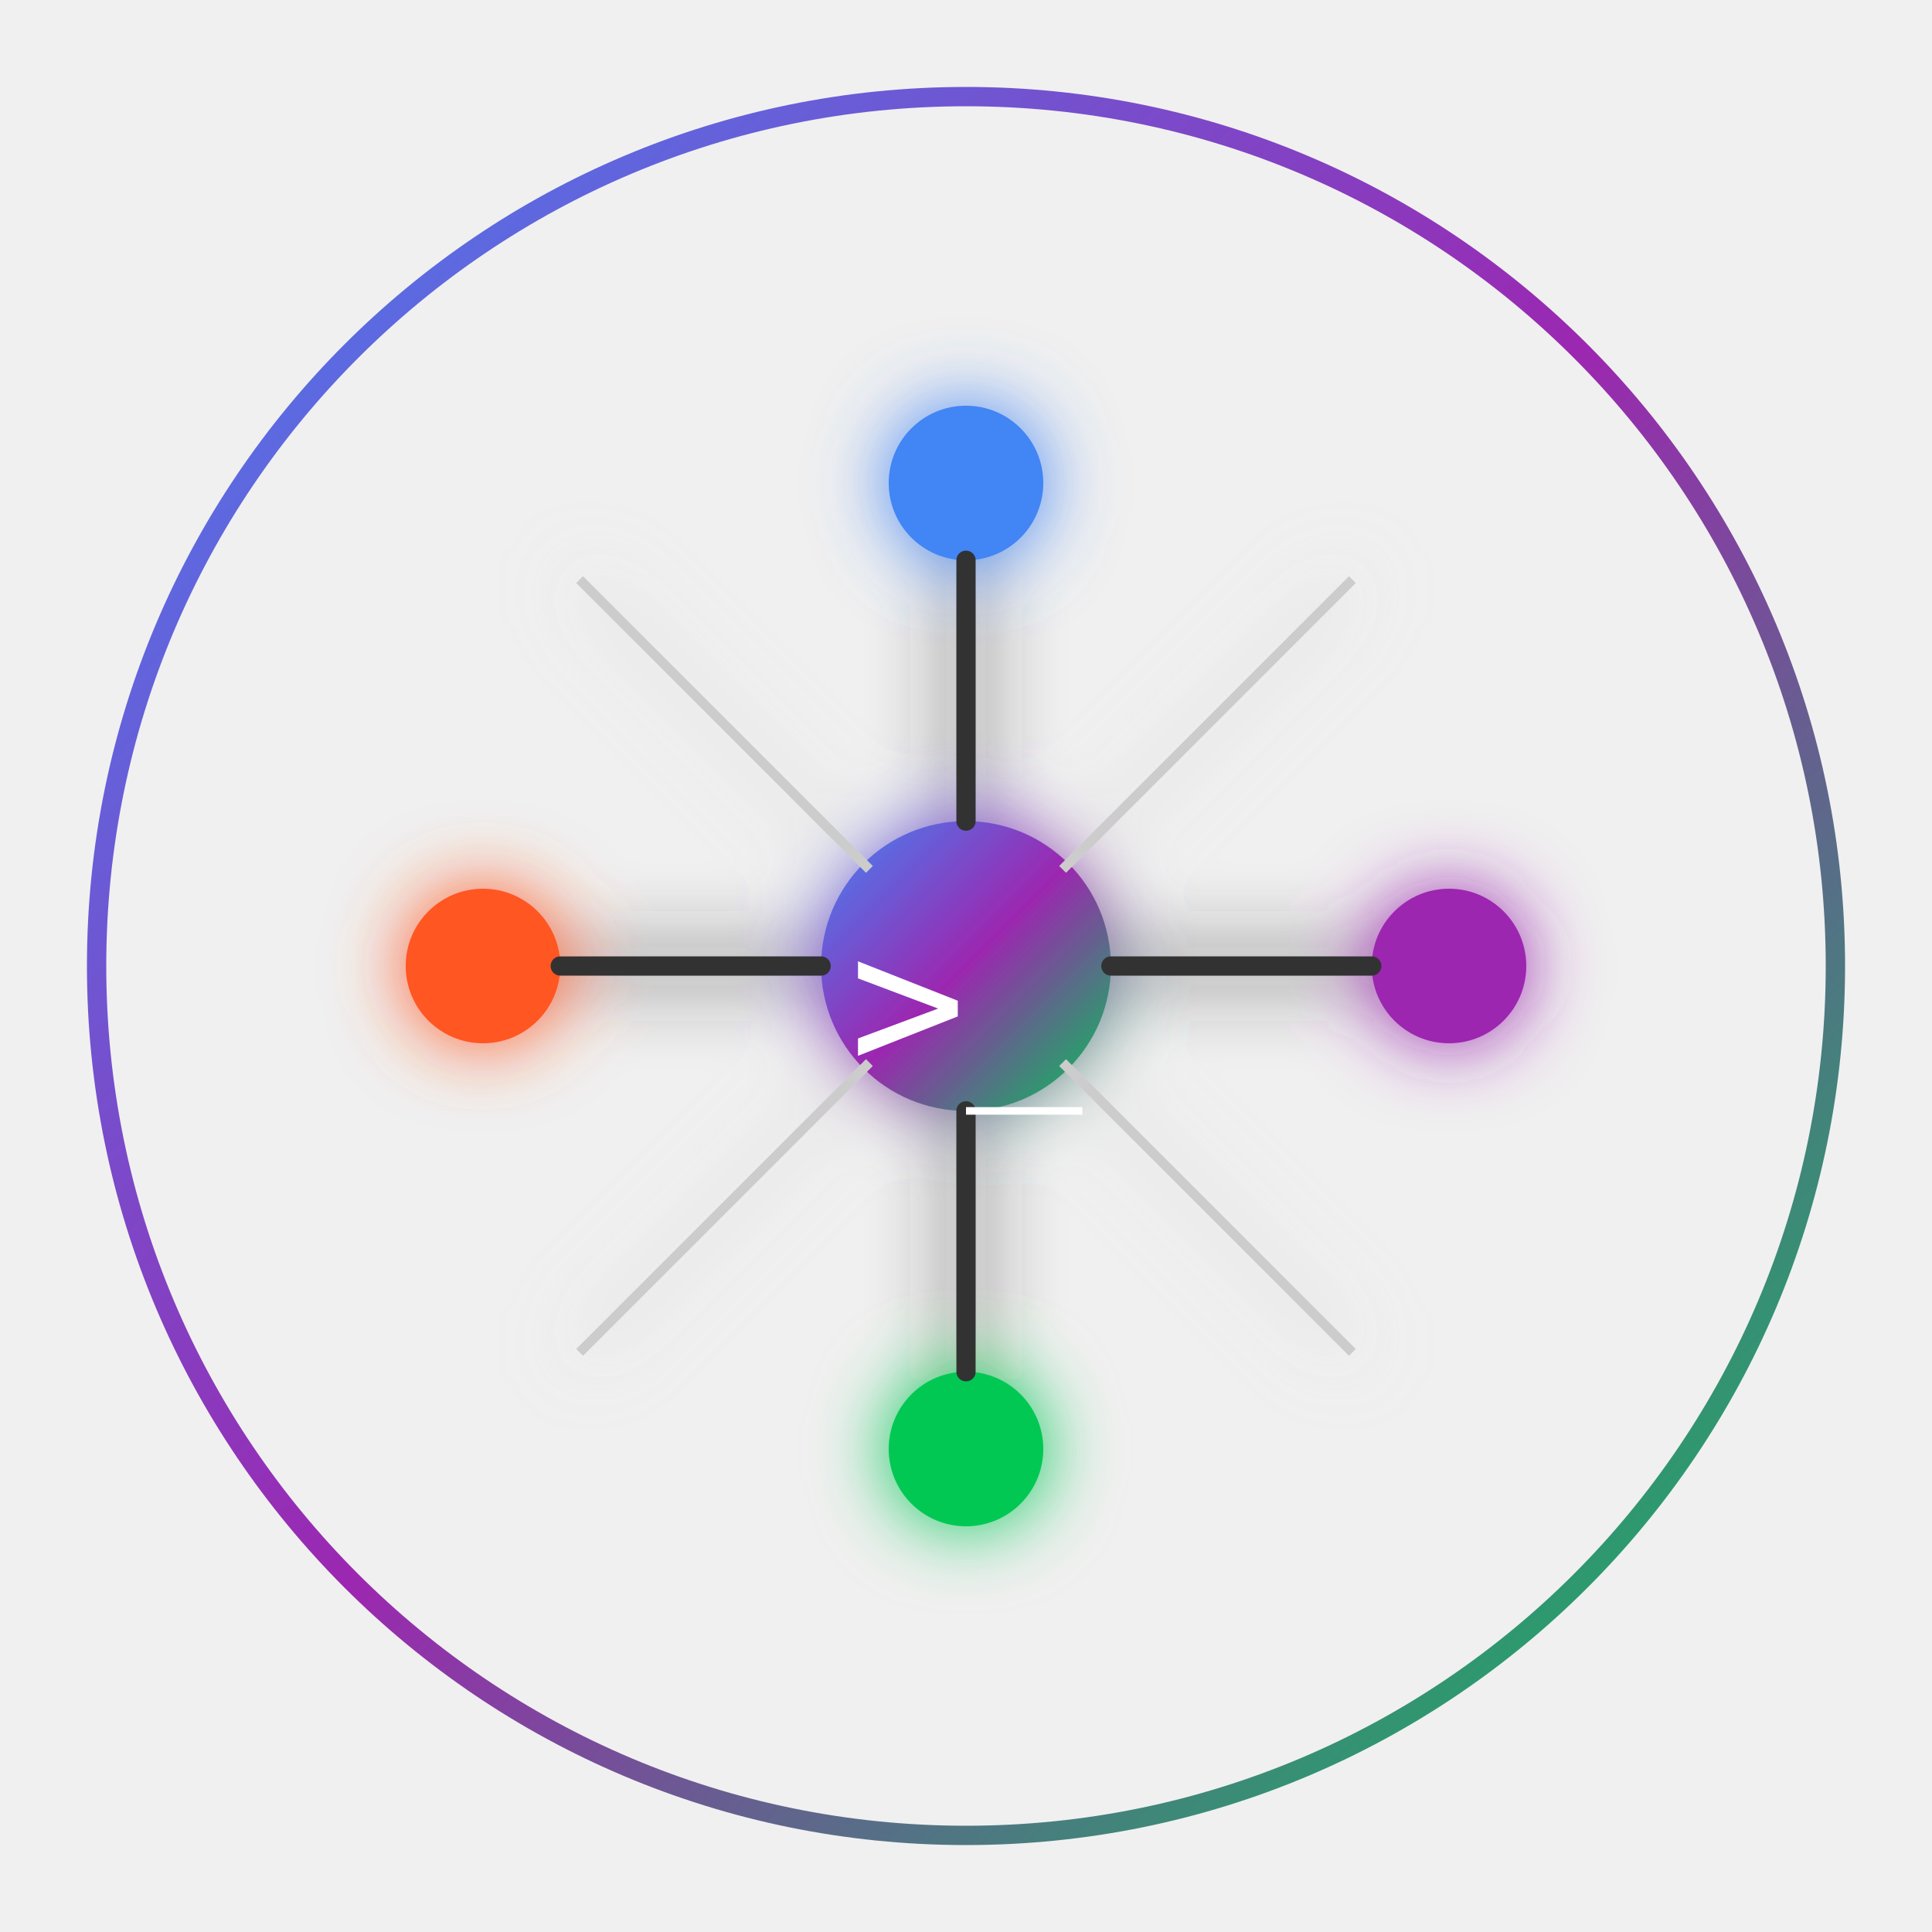
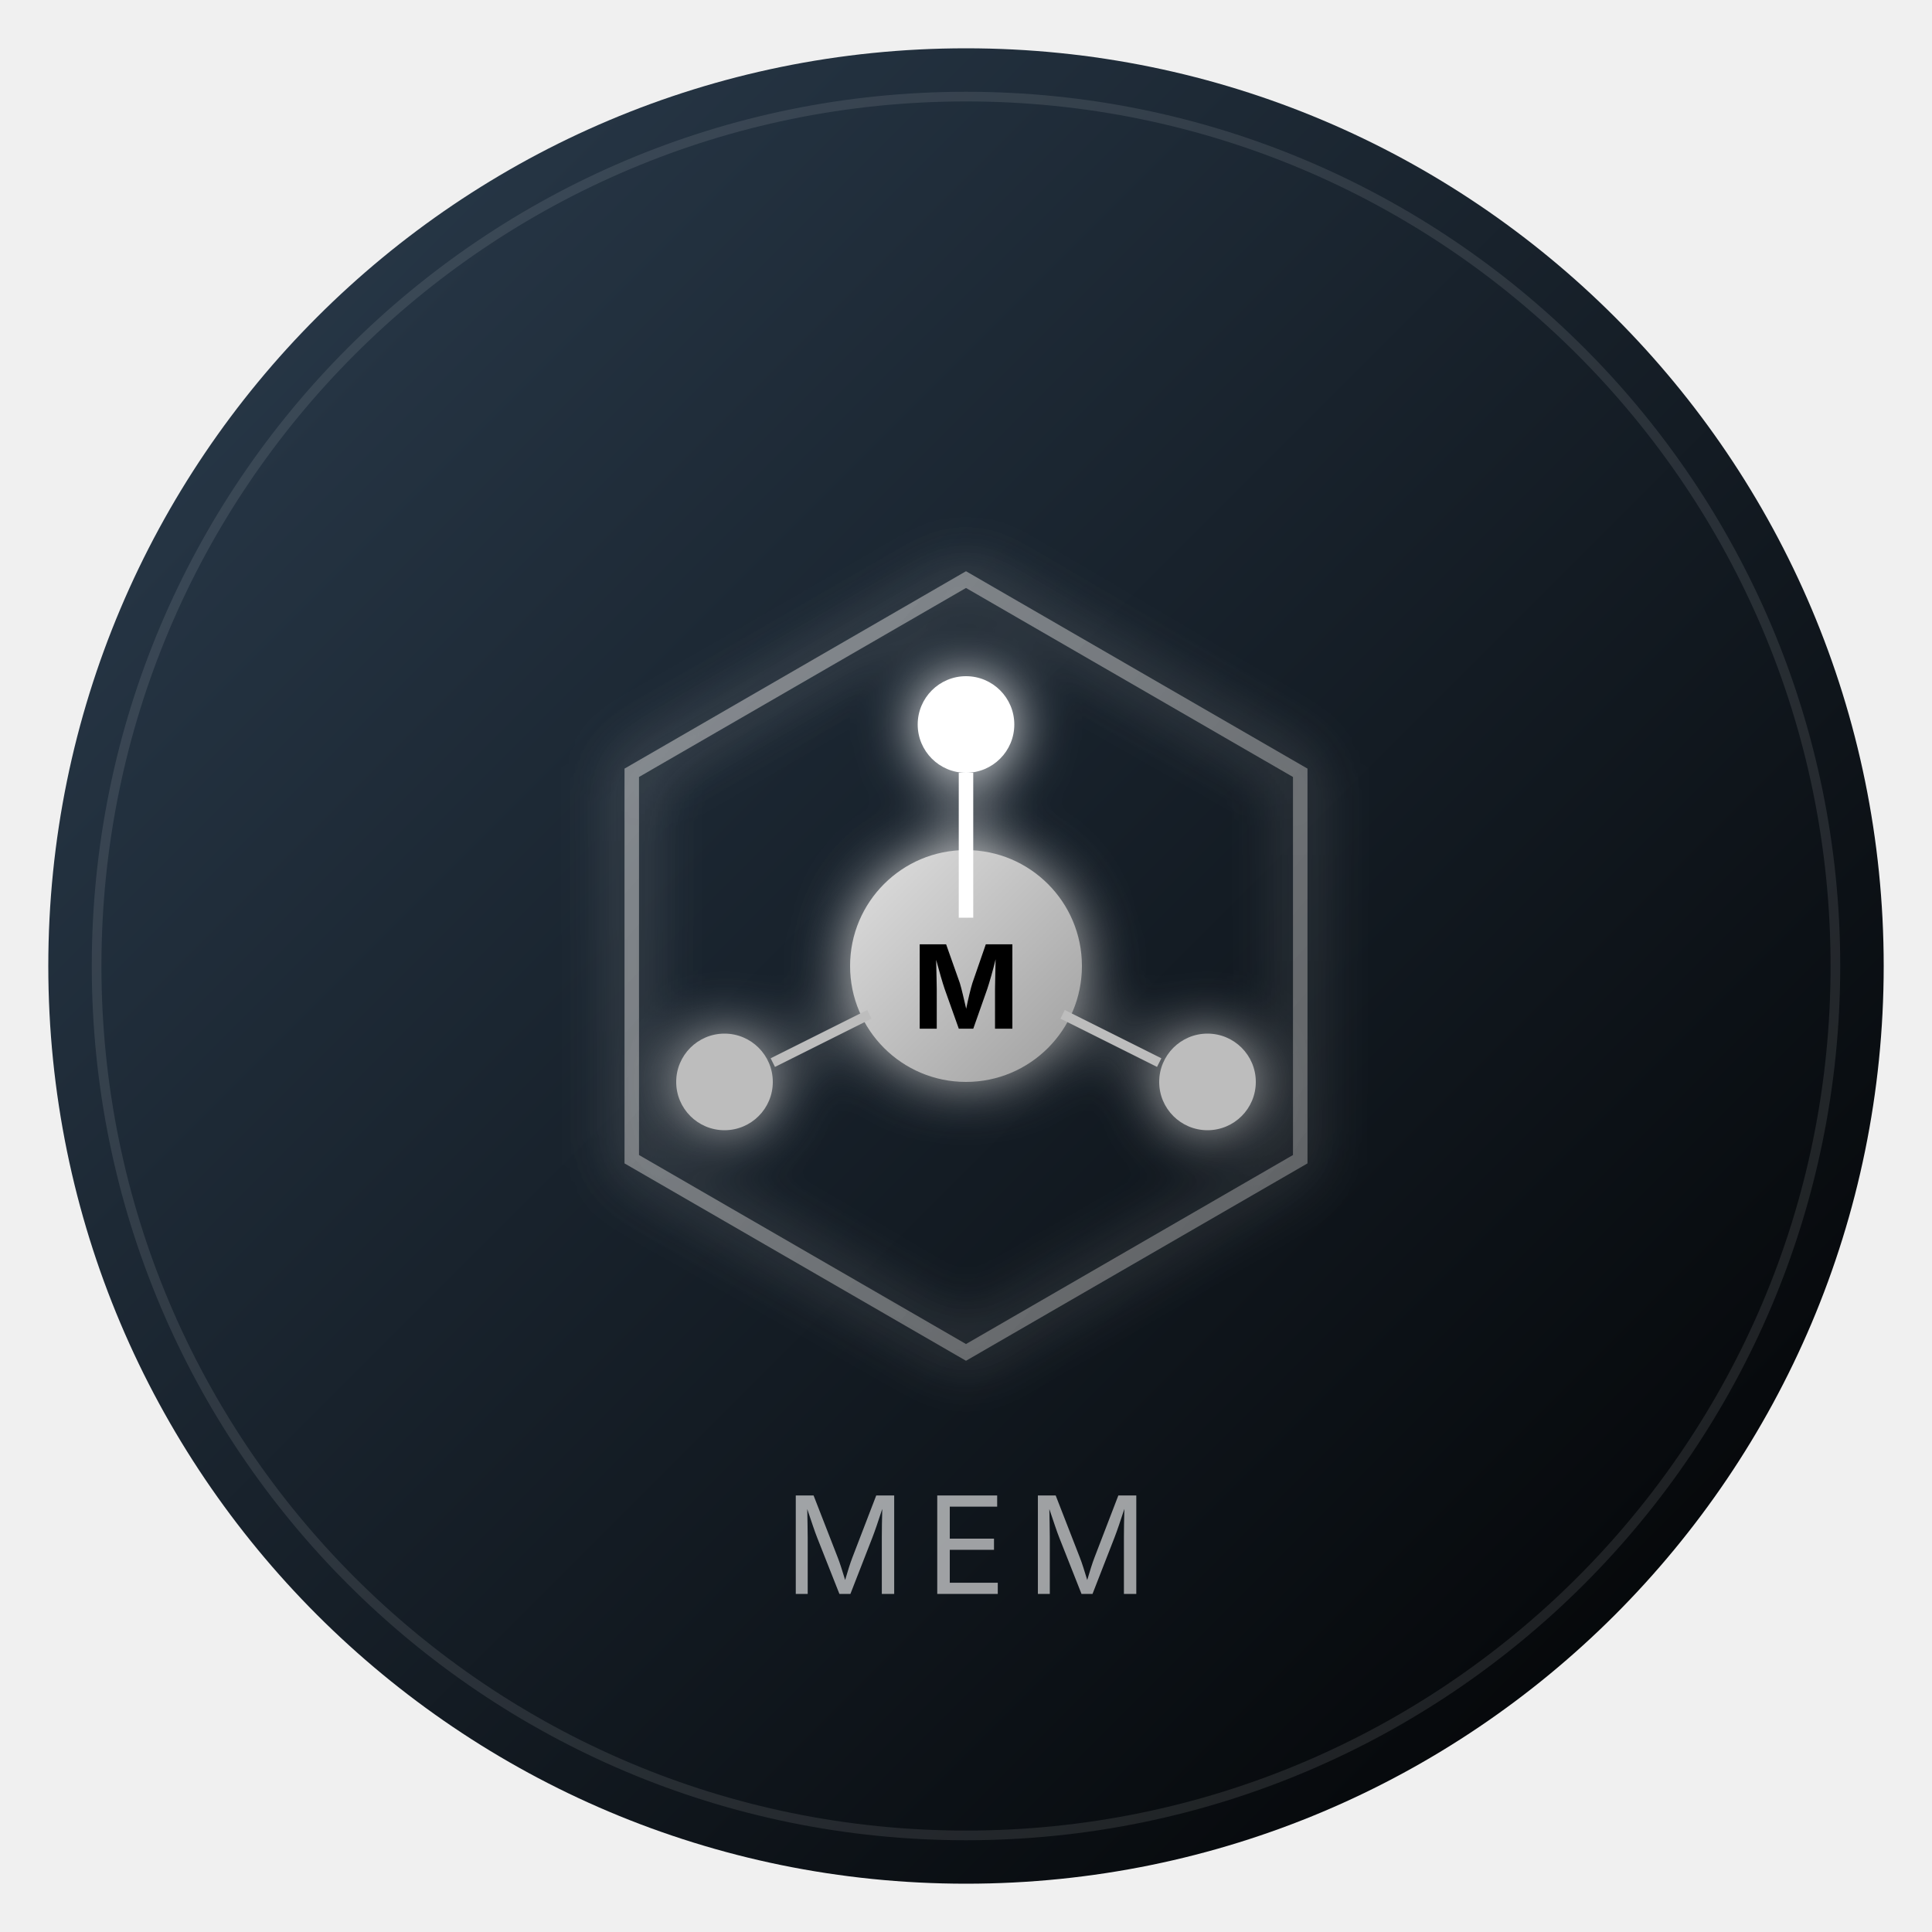
<svg xmlns="http://www.w3.org/2000/svg" width="200" height="200" viewBox="0 0 200 200">
  <defs>
-     <linearGradient id="grad1" x1="0%" y1="0%" x2="100%" y2="100%">
-       <stop offset="0%" style="stop-color:#4285F4;stop-opacity:1" />
-       <stop offset="50%" style="stop-color:#9C27B0;stop-opacity:1" />
-       <stop offset="100%" style="stop-color:#00C853;stop-opacity:1" />
+     <linearGradient id="chromeGrad" x1="0%" y1="0%" x2="100%" y2="100%">
+       <stop offset="0%" style="stop-color:#2C3E50;stop-opacity:1" />
+       <stop offset="100%" style="stop-color:#000000;stop-opacity:1" />
    </linearGradient>
-     <filter id="glow" x="-50%" y="-50%" width="200%" height="200%">
-       <feGaussianBlur stdDeviation="4" result="coloredBlur" />
-       <feMerge>
-         <feMergeNode in="coloredBlur" />
-         <feMergeNode in="SourceGraphic" />
-       </feMerge>
+     <linearGradient id="accentGrad" x1="0%" y1="0%" x2="100%" y2="100%">
+       <stop offset="0%" style="stop-color:#E0E0E0;stop-opacity:1" />
+       <stop offset="100%" style="stop-color:#9E9E9E;stop-opacity:1" />
+     </linearGradient>
+     <filter id="softGlow" x="-20%" y="-20%" width="140%" height="140%">
+       <feGaussianBlur stdDeviation="3" result="blur" />
+       <feComposite in="SourceGraphic" in2="blur" operator="over" />
    </filter>
  </defs>
-   <circle cx="100" cy="100" r="90" fill="#f0f0f0" fill-opacity="0.1" stroke="url(#grad1)" stroke-width="2" />
-   <g filter="url(#glow)">
-     <circle cx="100" cy="100" r="15" fill="url(#grad1)" />
-     <circle cx="100" cy="50" r="8" fill="#4285F4" />
-     <circle cx="150" cy="100" r="8" fill="#9C27B0" />
-     <circle cx="100" cy="150" r="8" fill="#00C853" />
-     <circle cx="50" cy="100" r="8" fill="#FF5722" />
-     <line x1="100" y1="85" x2="100" y2="58" stroke="#333" stroke-width="2" stroke-linecap="round" />
-     <line x1="115" y1="100" x2="142" y2="100" stroke="#333" stroke-width="2" stroke-linecap="round" />
-     <line x1="100" y1="115" x2="100" y2="142" stroke="#333" stroke-width="2" stroke-linecap="round" />
-     <line x1="85" y1="100" x2="58" y2="100" stroke="#333" stroke-width="2" stroke-linecap="round" />
-     <line x1="110" y1="90" x2="140" y2="60" stroke="#ccc" stroke-width="1" />
-     <line x1="90" y1="90" x2="60" y2="60" stroke="#ccc" stroke-width="1" />
-     <line x1="110" y1="110" x2="140" y2="140" stroke="#ccc" stroke-width="1" />
-     <line x1="90" y1="110" x2="60" y2="140" stroke="#ccc" stroke-width="1" />
+   <circle cx="100" cy="100" r="95" fill="url(#chromeGrad)" />
+   <circle cx="100" cy="100" r="90" fill="none" stroke="rgba(255,255,255,0.1)" stroke-width="1" />
+   <g filter="url(#softGlow)">
+     <path d="M100 60 L134.6 80 L134.6 120 L100 140 L65.4 120 L65.4 80 Z" fill="none" stroke="url(#accentGrad)" stroke-width="1.5" stroke-opacity="0.5" />
+     <circle cx="100" cy="100" r="12" fill="url(#accentGrad)" />
+     <circle cx="100" cy="75" r="5" fill="#FFFFFF" />
+     <circle cx="125" cy="112" r="5" fill="#BDBDBD" />
+     <circle cx="75" cy="112" r="5" fill="#BDBDBD" />
+     <line x1="100" y1="80" x2="100" y2="95" stroke="#FFFFFF" stroke-width="1.5" />
+     <line x1="120" y1="110" x2="110" y2="105" stroke="#BDBDBD" stroke-width="1" />
+     <line x1="80" y1="110" x2="90" y2="105" stroke="#BDBDBD" stroke-width="1" />
  </g>
-   <text x="100" y="105" font-family="monospace" font-size="20" fill="white" text-anchor="middle" dominant-baseline="middle">&gt;_</text>
+   <text x="100" y="102" font-family="SF Pro Display, Inter, system-ui" font-size="12" font-weight="bold" fill="#000000" text-anchor="middle" dominant-baseline="middle">M</text>
+   <text x="100" y="165" font-family="SF Pro Display, Inter, system-ui" font-size="14" fill="rgba(255,255,255,0.6)" text-anchor="middle" letter-spacing="2">MEM</text>
</svg>
